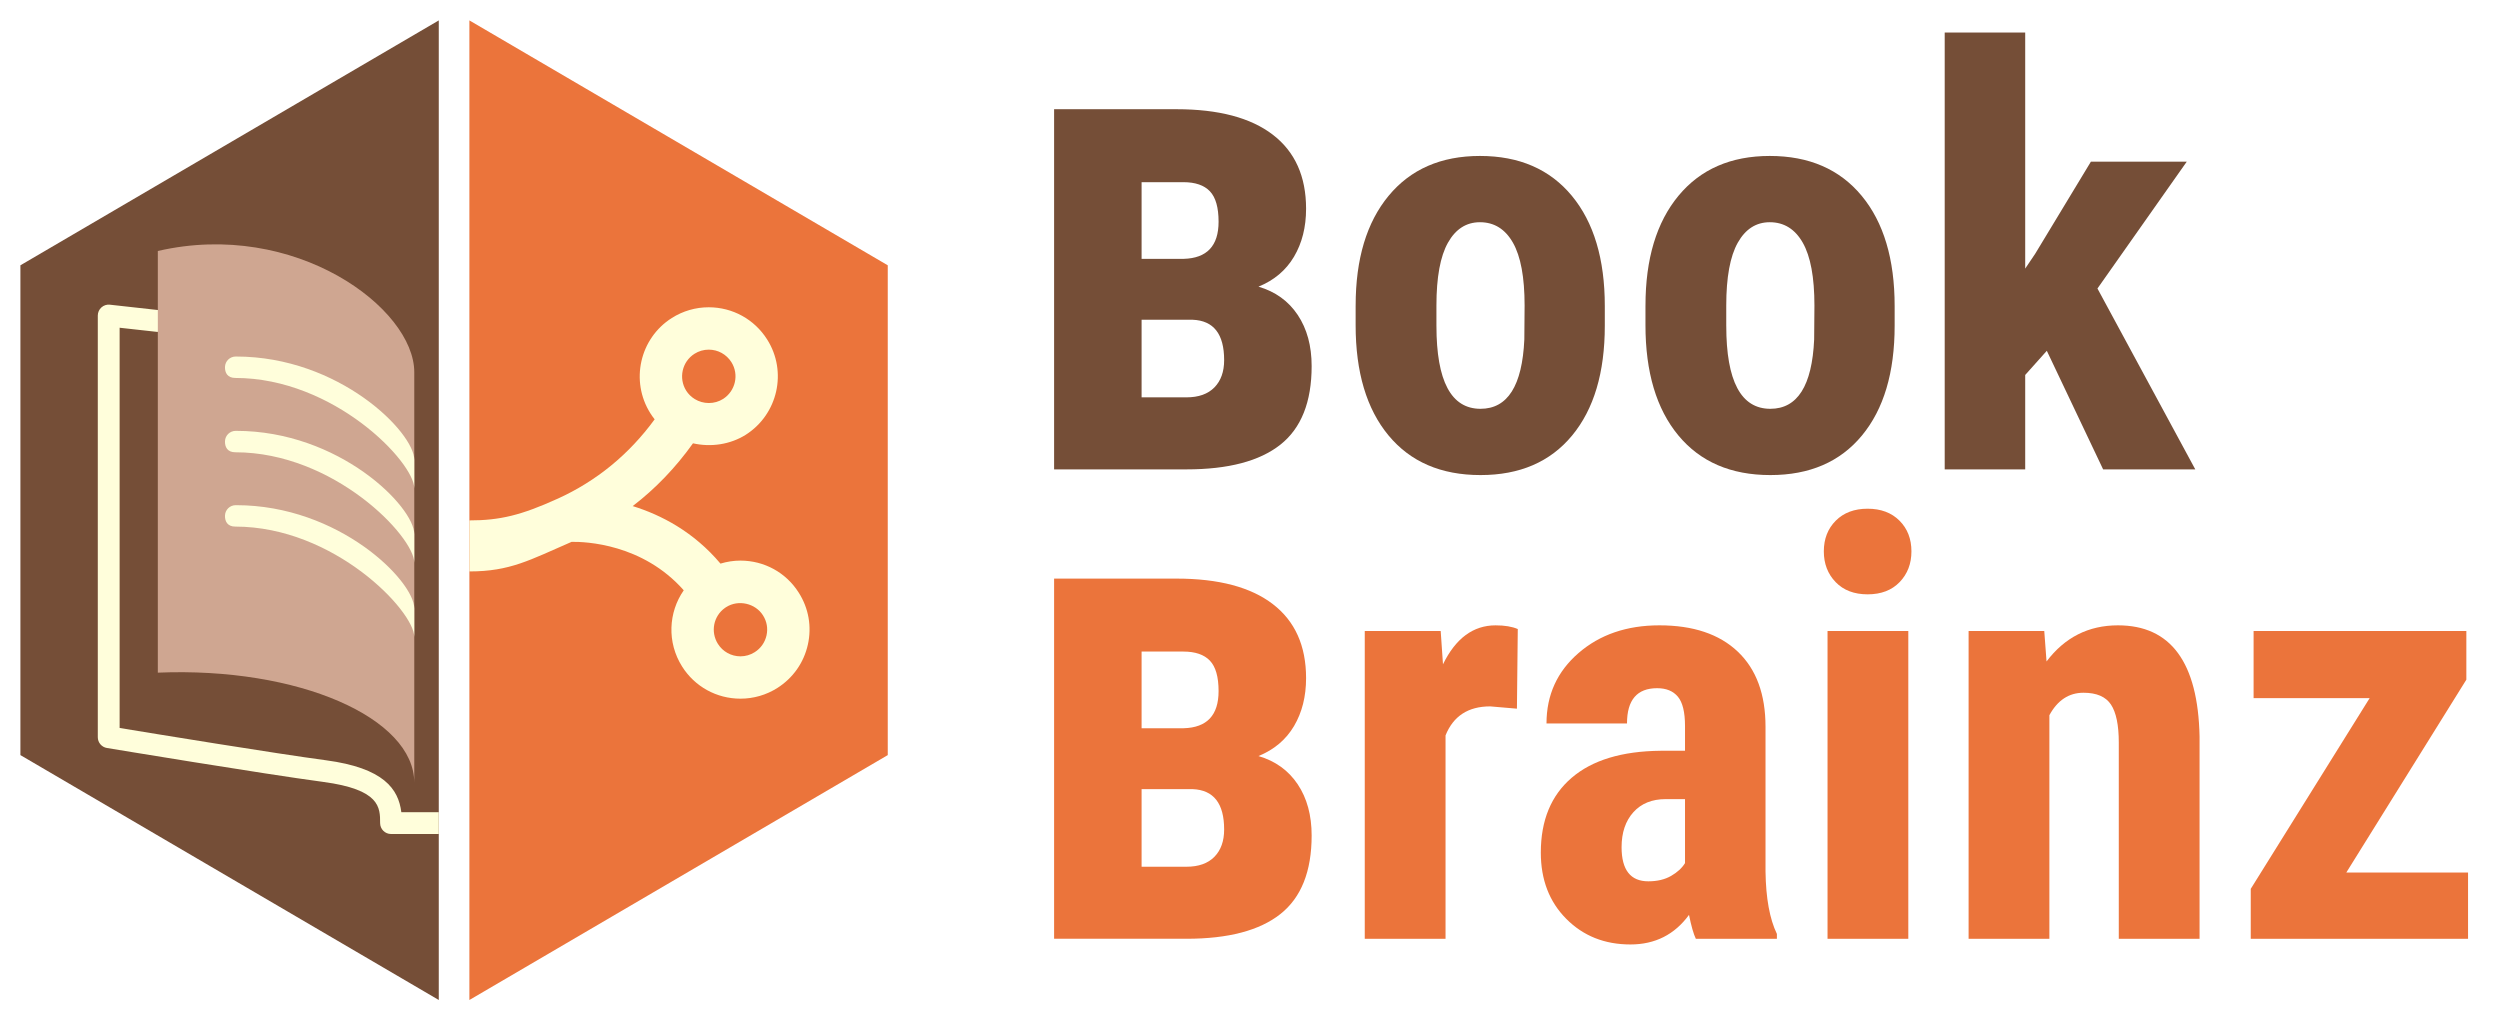
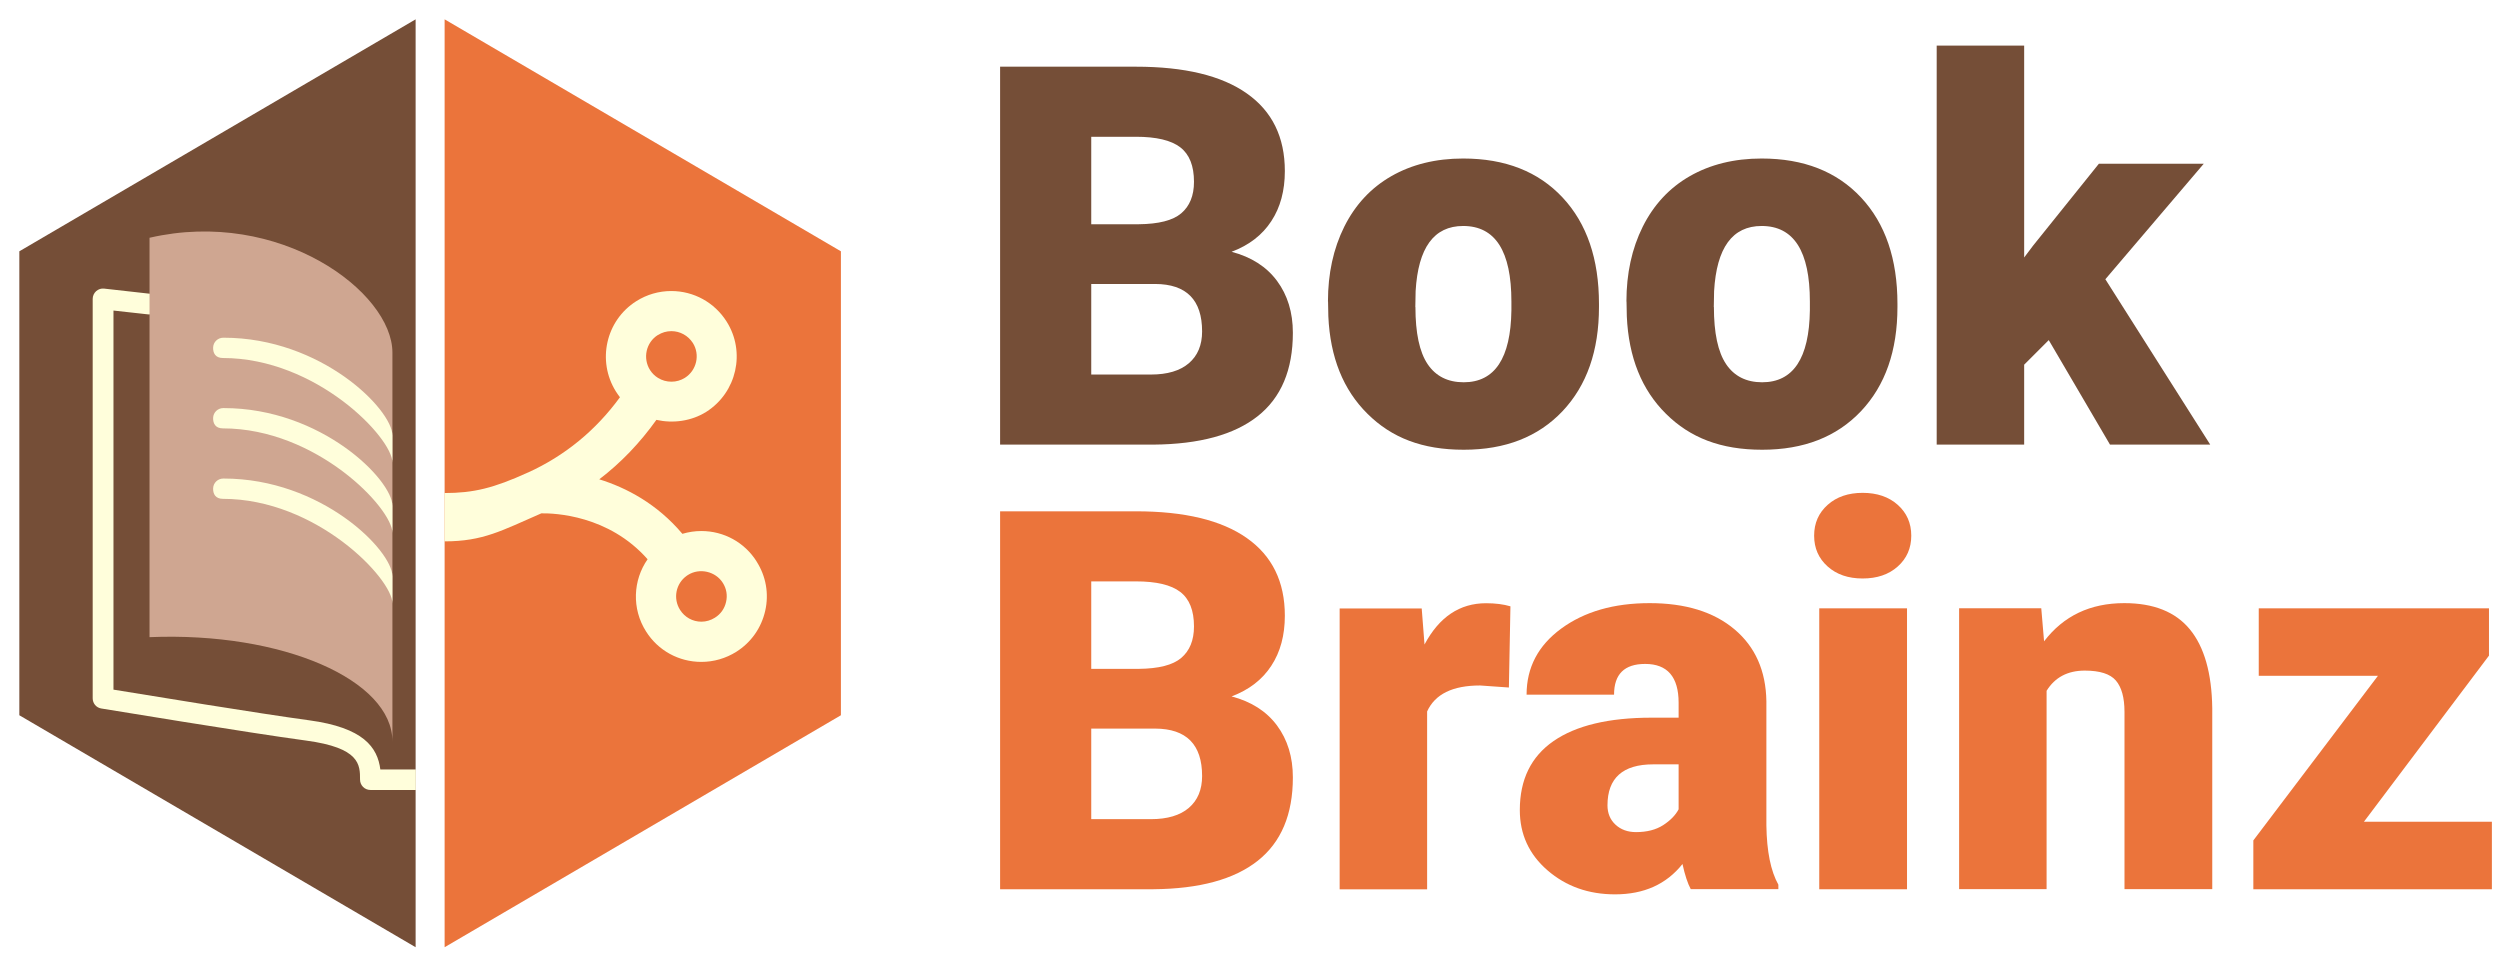
- <svg xmlns="http://www.w3.org/2000/svg" version="1.1" id="Layer_1" x="0px" y="0px" width="245px" height="100px" viewBox="0 0 245 100" enable-background="new 0 0 245 100" xml:space="preserve">
+ <svg xmlns="http://www.w3.org/2000/svg" id="a" viewBox="0 0 258.65 100">
+   <defs>
+     <style>.b{fill:#cfa691;}.c{fill:#fffedb;}.d{fill:#754e37;}.e{fill:#eb743b;}</style>
+   </defs>
  <g>
- </g>
-   <g>
+     <polygon class="e" points="46 2 46 98 87 74 87 26 46 2" />
+     <polygon class="d" points="43 2 2 26 2 74 43 98 43 2" />
+     <path class="c" d="M78.28,58.09c-1.24-1.97-3.38-3.15-5.72-3.15-.67,0-1.32,.1-1.96,.29-2.63-3.12-5.82-4.78-8.6-5.64,2.24-1.71,4.21-3.77,5.91-6.15,1.74,.39,3.63,.13,5.16-.83,3.16-2.01,4.1-6.2,2.1-9.35-1.25-1.97-3.39-3.15-5.72-3.15-1.28,0-2.53,.36-3.62,1.05-3.15,1.99-4.09,6.18-2.11,9.34,.13,.21,.27,.4,.42,.6-2.51,3.44-5.71,6.06-9.52,7.79h-.01c-3.53,1.61-5.62,2.12-8.62,2.12v5c4,0,5.93-1.12,10.02-2.9,1.37-.02,6.96,.18,10.99,4.75-1.51,2.16-1.66,5.11-.16,7.47,1.24,1.97,3.38,3.15,5.72,3.15,1.28,0,2.52-.36,3.61-1.04,1.54-.97,2.6-2.48,3-4.25,.4-1.76,.08-3.57-.89-5.09Zm-10.22-23.42c.42-.27,.9-.41,1.4-.41,.9,0,1.73,.46,2.22,1.22,.77,1.21,.4,2.84-.82,3.61-.41,.26-.9,.4-1.39,.4s-.97-.13-1.39-.39c-.34-.21-.62-.49-.83-.82-.77-1.22-.41-2.85,.81-3.62Zm7.06,27.6c-.15,.69-.56,1.27-1.16,1.64-.41,.26-.9,.41-1.39,.41-.91,0-1.73-.46-2.21-1.22-.75-1.18-.44-2.73,.69-3.53l.12-.08c1.21-.77,2.87-.37,3.61,.81,.38,.59,.5,1.29,.34,1.97Z" />
    <g>
-       <polygon fill="#EB743B" points="46,2 46,98 87,74 87,26   " />
-       <polygon fill="#754E37" points="43,2 2,26 2,74 43,98   " />
-       <path fill="#FFFEDB" d="M78.281,58.087c-1.239-1.97-3.38-3.148-5.718-3.148c-0.666,0-1.324,0.103-1.956,0.295    c-2.632-3.125-5.819-4.775-8.603-5.636c2.235-1.714,4.208-3.771,5.909-6.153c1.74,0.394,3.63,0.127,5.162-0.832    c3.158-2.006,4.103-6.197,2.104-9.348c-1.249-1.975-3.39-3.152-5.724-3.152c-1.283,0-2.533,0.363-3.616,1.05    c-3.146,1.991-4.093,6.181-2.105,9.336c0.13,0.207,0.271,0.404,0.422,0.596c-2.514,3.442-5.708,6.056-9.519,7.785l-0.014,0.004    C51.093,50.487,49,51,46,51v5c4,0,5.931-1.125,10.016-2.898c1.366-0.023,6.962,0.185,10.991,4.747    c-1.507,2.164-1.655,5.108-0.16,7.471c1.241,1.97,3.382,3.15,5.721,3.15c1.278,0,2.524-0.36,3.607-1.044    c1.538-0.975,2.599-2.482,2.995-4.252C79.566,61.413,79.248,59.606,78.281,58.087z M68.061,34.67    c0.423-0.266,0.901-0.405,1.396-0.405c0.903,0,1.731,0.456,2.219,1.224c0.771,1.214,0.403,2.836-0.818,3.61    c-0.41,0.261-0.896,0.398-1.387,0.398c-0.493,0-0.974-0.134-1.39-0.391c-0.343-0.213-0.625-0.489-0.832-0.817    C66.478,37.064,66.842,35.443,68.061,34.67z M75.119,62.27c-0.154,0.687-0.564,1.27-1.161,1.645    c-0.413,0.264-0.896,0.406-1.391,0.406c-0.906,0-1.731-0.457-2.21-1.218c-0.745-1.18-0.441-2.727,0.691-3.528l0.117-0.078    c1.208-0.766,2.866-0.367,3.608,0.808C75.151,60.896,75.271,61.591,75.119,62.27z" />
+       <path class="c" d="M43,81.73h-4.68c-.59,0-1.07-.48-1.07-1.07,0-1.54,0-3.29-5.58-4.04-5.82-.78-21.04-3.3-21.19-3.32-.52-.08-.89-.53-.89-1.05V30.92c0-.3,.13-.59,.36-.8,.23-.2,.53-.3,.83-.26l4.81,.54c.59,.07,1.01,.59,.95,1.18-.06,.59-.59,1.01-1.18,.95l-3.62-.4v39.22c3.36,.55,15.26,2.5,20.23,3.17,5.66,.76,7.09,2.81,7.38,5.09h3.67v2.14Z" />
+       <path class="b" d="M40.6,36.48c0-6.28-11.67-14.99-25.13-11.88v41.32c13.81-.57,25.13,4.45,25.13,10.79V36.48Z" />
      <g>
-         <g>
-           <g>
-             <g>
-               <path fill="#FFFEDB" d="M43,81.732h-4.68c-0.59,0-1.068-0.479-1.068-1.069c0-1.541,0-3.288-5.58-4.036        c-5.819-0.777-21.041-3.299-21.193-3.324c-0.517-0.085-0.895-0.532-0.895-1.055V30.923c0-0.304,0.13-0.594,0.356-0.798        c0.227-0.202,0.53-0.303,0.831-0.265l4.813,0.535c0.588,0.065,1.01,0.594,0.945,1.18c-0.064,0.587-0.593,1.013-1.181,0.945        l-3.625-0.402v39.223c3.358,0.554,15.262,2.503,20.232,3.167c5.658,0.758,7.091,2.81,7.375,5.086H43V81.732z" />
-             </g>
-             <path fill="#CFA691" d="M40.599,36.477c0-6.278-11.675-14.989-25.132-11.88V65.92c13.813-0.574,25.132,4.445,25.132,10.795       V36.477z" />
-             <g>
-               <path fill="#FFFEDB" d="M23.098,34.94c-0.563,0-1.027,0.444-1.049,1.009c-0.021,0.579,0.243,1.09,1.01,1.09        c9.678,0,17.54,8.258,17.54,10.824v-2.8c0-2.69-7.343-10.123-17.462-10.123C23.137,34.94,23.11,34.94,23.098,34.94z" />
-               <path fill="#FFFEDB" d="M23.098,42.224c-0.563,0-1.027,0.444-1.049,1.009c-0.021,0.579,0.243,1.09,1.01,1.09        c9.678,0,17.54,8.258,17.54,10.824v-2.8c0-2.69-7.343-10.123-17.462-10.123C23.137,42.224,23.11,42.224,23.098,42.224z" />
-               <path fill="#FFFEDB" d="M23.098,49.507c-0.563,0-1.027,0.444-1.049,1.009c-0.021,0.579,0.243,1.09,1.01,1.09        c9.678,0,17.54,8.258,17.54,10.824v-2.801c0-2.689-7.343-10.122-17.462-10.122C23.137,49.507,23.11,49.507,23.098,49.507z" />
-             </g>
-           </g>
-         </g>
+         <path class="c" d="M23.1,34.94c-.56,0-1.03,.44-1.05,1.01-.02,.58,.24,1.09,1.01,1.09,9.68,0,17.54,8.26,17.54,10.82v-2.8c0-2.69-7.34-10.12-17.46-10.12h-.04Z" />
+         <path class="c" d="M23.1,42.22c-.56,0-1.03,.44-1.05,1.01-.02,.58,.24,1.09,1.01,1.09,9.68,0,17.54,8.26,17.54,10.82v-2.8c0-2.69-7.34-10.12-17.46-10.12h-.04Z" />
+         <path class="c" d="M23.1,49.51c-.56,0-1.03,.44-1.05,1.01-.02,.58,.24,1.09,1.01,1.09,9.68,0,17.54,8.26,17.54,10.82v-2.8c0-2.69-7.34-10.12-17.46-10.12h-.04Z" />
      </g>
    </g>
-     <g>
-       <path fill="#754E37" d="M103.302,46V10.703H115.3c4.121,0,7.267,0.833,9.438,2.5c2.172,1.666,3.258,4.085,3.258,7.256    c0,1.798-0.395,3.363-1.182,4.696c-0.788,1.333-1.95,2.313-3.484,2.938c1.655,0.485,2.938,1.409,3.848,2.772    s1.363,3.035,1.363,5.015c0,3.515-1.021,6.08-3.061,7.695c-2.04,1.616-5.11,2.424-9.21,2.424H103.302z M111.876,25.367h4.121    c2.282-0.061,3.424-1.272,3.424-3.636c0-1.394-0.283-2.389-0.849-2.984s-1.435-0.894-2.605-0.894h-4.091V25.367z M111.876,31.336    v7.604h4.394c1.191,0,2.105-0.324,2.742-0.973c0.636-0.649,0.954-1.541,0.954-2.678c0-2.555-1.03-3.873-3.091-3.954H111.876z" />
-       <path fill="#754E37" d="M132.854,29.944c0-4.571,1.077-8.157,3.233-10.759c2.155-2.602,5.138-3.902,8.947-3.902    c3.847,0,6.848,1.301,9.004,3.902c2.155,2.602,3.233,6.206,3.233,10.814v1.924c0,4.59-1.069,8.177-3.206,10.759    c-2.137,2.584-5.129,3.875-8.976,3.875c-3.865,0-6.87-1.296-9.017-3.889c-2.146-2.592-3.22-6.192-3.22-10.801V29.944z     M140.771,31.93c0,5.423,1.44,8.133,4.32,8.133c2.657,0,4.088-2.262,4.293-6.786l0.027-3.338c0-2.767-0.381-4.818-1.143-6.155    s-1.84-2.006-3.233-2.006c-1.338,0-2.383,0.669-3.136,2.006c-0.752,1.337-1.129,3.389-1.129,6.155V31.93z" />
-       <path fill="#754E37" d="M161.258,29.944c0-4.571,1.077-8.157,3.233-10.759c2.155-2.602,5.138-3.902,8.947-3.902    c3.847,0,6.848,1.301,9.004,3.902c2.155,2.602,3.233,6.206,3.233,10.814v1.924c0,4.59-1.069,8.177-3.206,10.759    c-2.137,2.584-5.129,3.875-8.976,3.875c-3.865,0-6.87-1.296-9.017-3.889c-2.146-2.592-3.22-6.192-3.22-10.801V29.944z     M169.174,31.93c0,5.423,1.44,8.133,4.32,8.133c2.657,0,4.088-2.262,4.293-6.786l0.027-3.338c0-2.767-0.381-4.818-1.143-6.155    s-1.84-2.006-3.233-2.006c-1.338,0-2.383,0.669-3.136,2.006c-0.752,1.337-1.129,3.389-1.129,6.155V31.93z" />
-       <path fill="#754E37" d="M200.588,34.377l-2.118,2.369V46h-7.889V3.186h7.889v23.136l0.976-1.45l5.463-9.03h9.394l-8.753,12.432    L215.138,46h-9.031L200.588,34.377z" />
-       <path fill="#EB743B" d="M103.302,92V56.703H115.3c4.121,0,7.267,0.833,9.438,2.5c2.172,1.666,3.258,4.085,3.258,7.256    c0,1.798-0.395,3.363-1.182,4.696c-0.788,1.333-1.95,2.313-3.484,2.938c1.655,0.485,2.938,1.409,3.848,2.772    s1.363,3.035,1.363,5.015c0,3.515-1.021,6.08-3.061,7.695c-2.04,1.616-5.11,2.424-9.21,2.424H103.302z M111.876,71.367h4.121    c2.282-0.061,3.424-1.272,3.424-3.636c0-1.394-0.283-2.389-0.849-2.984s-1.435-0.894-2.605-0.894h-4.091V71.367z M111.876,77.336    v7.604h4.394c1.191,0,2.105-0.324,2.742-0.973c0.636-0.649,0.954-1.541,0.954-2.678c0-2.555-1.03-3.873-3.091-3.954H111.876z" />
-       <path fill="#EB743B" d="M148.659,69.45l-2.62-0.224c-2.156,0-3.614,0.948-4.376,2.844V92h-7.917V61.841h7.442l0.224,3.261    c1.244-2.546,2.964-3.818,5.156-3.818c0.892,0,1.617,0.121,2.174,0.362L148.659,69.45z" />
-       <path fill="#EB743B" d="M166.191,92c-0.223-0.464-0.446-1.245-0.669-2.342c-1.412,1.934-3.326,2.899-5.742,2.899    c-2.527,0-4.623-0.836-6.285-2.509c-1.664-1.673-2.495-3.837-2.495-6.494c0-3.159,1.008-5.604,3.024-7.331    c2.016-1.729,4.92-2.61,8.711-2.648h2.396V71.15c0-1.356-0.232-2.313-0.696-2.871c-0.465-0.558-1.144-0.836-2.035-0.836    c-1.97,0-2.954,1.152-2.954,3.456h-7.889c0-2.787,1.045-5.087,3.136-6.898c2.091-1.813,4.733-2.718,7.93-2.718    c3.308,0,5.868,0.859,7.68,2.578s2.718,4.177,2.718,7.373v14.188c0.037,2.602,0.408,4.637,1.115,6.104V92H166.191z     M161.536,86.369c0.873,0,1.617-0.176,2.23-0.529c0.613-0.353,1.068-0.771,1.365-1.254v-6.272h-1.896    c-1.338,0-2.393,0.428-3.163,1.282c-0.771,0.855-1.157,1.998-1.157,3.429C158.916,85.255,159.789,86.369,161.536,86.369z" />
-       <path fill="#EB743B" d="M178.735,54.036c0-1.227,0.391-2.23,1.171-3.011s1.82-1.171,3.122-1.171c1.3,0,2.341,0.391,3.121,1.171    c0.781,0.78,1.171,1.784,1.171,3.011c0,1.208-0.386,2.211-1.156,3.01c-0.771,0.8-1.817,1.199-3.136,1.199    c-1.32,0-2.365-0.399-3.137-1.199C179.121,56.247,178.735,55.244,178.735,54.036z M187.014,92h-7.916V61.841h7.916V92z" />
-       <path fill="#EB743B" d="M200.338,61.841l0.223,2.982c1.784-2.36,4.115-3.54,6.996-3.54c5.185,0,7.851,3.633,8,10.898V92h-7.916    V72.767c0-1.709-0.256-2.949-0.767-3.721c-0.512-0.771-1.408-1.157-2.69-1.157c-1.431,0-2.546,0.734-3.345,2.202V92h-7.916V61.841    H200.338z" />
-       <path fill="#EB743B" d="M229.939,85.506h11.93V92h-21.296v-4.892l11.651-18.689h-11.372v-6.578h20.85v4.766L229.939,85.506z" />
-     </g>
+   </g>
+   <g>
+     <path class="d" d="M103.47,46V6.9h14.05c5.03,0,8.86,.92,11.48,2.77,2.62,1.84,3.93,4.52,3.93,8.03,0,2.02-.46,3.75-1.4,5.18-.93,1.43-2.3,2.49-4.11,3.17,2.04,.54,3.61,1.54,4.7,3.01,1.09,1.47,1.64,3.26,1.64,5.37,0,3.83-1.21,6.71-3.64,8.63-2.43,1.92-6.02,2.9-10.78,2.94h-15.87Zm9.43-22.8h4.91c2.06-.02,3.53-.39,4.4-1.13s1.32-1.82,1.32-3.26c0-1.65-.47-2.84-1.42-3.57-.95-.73-2.48-1.09-4.59-1.09h-4.62v9.05Zm0,6.18v9.37h6.18c1.7,0,3.01-.39,3.92-1.17,.91-.78,1.37-1.88,1.37-3.29,0-3.26-1.62-4.9-4.86-4.91h-6.61Z" />
+     <path class="d" d="M137.39,31.2c0-2.9,.56-5.48,1.69-7.75,1.13-2.26,2.75-4.01,4.86-5.22s4.59-1.83,7.44-1.83c4.35,0,7.78,1.35,10.29,4.04s3.76,6.36,3.76,11v.32c0,4.53-1.26,8.12-3.77,10.78-2.52,2.66-5.92,3.99-10.22,3.99s-7.46-1.24-9.96-3.72c-2.51-2.48-3.86-5.84-4.05-10.08l-.03-1.53Zm9.05,.56c0,2.69,.42,4.66,1.26,5.91s2.09,1.88,3.73,1.88c3.22,0,4.87-2.48,4.94-7.44v-.91c0-5.21-1.66-7.82-4.99-7.82-3.03,0-4.66,2.25-4.92,6.74l-.03,1.64Z" />
+     <path class="d" d="M168.27,31.2c0-2.9,.56-5.48,1.69-7.75,1.13-2.26,2.75-4.01,4.86-5.22s4.59-1.83,7.44-1.83c4.35,0,7.78,1.35,10.29,4.04s3.76,6.36,3.76,11v.32c0,4.53-1.26,8.12-3.77,10.78-2.52,2.66-5.92,3.99-10.22,3.99s-7.46-1.24-9.96-3.72c-2.51-2.48-3.86-5.84-4.05-10.08l-.03-1.53Zm9.05,.56c0,2.69,.42,4.66,1.26,5.91s2.09,1.88,3.73,1.88c3.22,0,4.87-2.48,4.94-7.44v-.91c0-5.21-1.66-7.82-4.99-7.82-3.03,0-4.66,2.25-4.92,6.74l-.03,1.64Z" />
+     <path class="d" d="M211.97,35.18l-2.55,2.55v8.27h-9.05V4.72h9.05V26.64l.91-1.21,6.82-8.49h10.85l-10.18,11.95,10.85,17.11h-10.37l-6.34-10.82Z" />
+     <path class="e" d="M103.47,92V52.9h14.05c5.03,0,8.86,.92,11.48,2.77,2.62,1.84,3.93,4.52,3.93,8.03,0,2.02-.46,3.75-1.4,5.18-.93,1.43-2.3,2.49-4.11,3.17,2.04,.54,3.61,1.54,4.7,3.01,1.09,1.47,1.64,3.26,1.64,5.37,0,3.83-1.21,6.71-3.64,8.63-2.43,1.92-6.02,2.9-10.78,2.94h-15.87Zm9.43-22.8h4.91c2.06-.02,3.53-.39,4.4-1.13s1.32-1.82,1.32-3.26c0-1.65-.47-2.84-1.42-3.57-.95-.73-2.48-1.09-4.59-1.09h-4.62v9.05Zm0,6.18v9.37h6.18c1.7,0,3.01-.39,3.92-1.17,.91-.78,1.37-1.88,1.37-3.29,0-3.26-1.62-4.9-4.86-4.91h-6.61Z" />
+     <path class="e" d="M156.11,71.13l-2.98-.21c-2.85,0-4.67,.9-5.48,2.69v18.4h-9.05v-29.06h8.49l.29,3.73c1.52-2.85,3.64-4.27,6.37-4.27,.97,0,1.81,.11,2.52,.32l-.16,8.41Z" />
+     <path class="e" d="M174.93,92c-.32-.59-.61-1.46-.86-2.61-1.67,2.1-3.99,3.14-6.98,3.14-2.74,0-5.07-.83-6.98-2.48-1.92-1.66-2.87-3.74-2.87-6.24,0-3.15,1.16-5.53,3.49-7.14,2.33-1.61,5.71-2.42,10.15-2.42h2.79v-1.54c0-2.68-1.16-4.02-3.46-4.02-2.15,0-3.22,1.06-3.22,3.18h-9.05c0-2.81,1.2-5.09,3.59-6.84,2.39-1.75,5.44-2.63,9.14-2.63s6.63,.9,8.78,2.71c2.15,1.81,3.25,4.29,3.3,7.44v12.86c.04,2.67,.45,4.71,1.24,6.12v.46h-9.05Zm-5.67-5.91c1.13,0,2.06-.24,2.81-.72,.74-.48,1.28-1.03,1.6-1.64v-4.65h-2.63c-3.15,0-4.73,1.42-4.73,4.24,0,.82,.28,1.49,.83,2,.55,.51,1.26,.77,2.12,.77Z" />
+     <path class="e" d="M187.69,55.42c0-1.3,.47-2.36,1.4-3.19,.93-.83,2.14-1.24,3.62-1.24s2.7,.41,3.63,1.24c.93,.83,1.4,1.89,1.4,3.19s-.47,2.36-1.4,3.19-2.14,1.24-3.63,1.24-2.69-.41-3.62-1.24-1.4-1.89-1.4-3.19Zm9.61,36.58h-9.08v-29.06h9.08v29.06Z" />
+     <path class="e" d="M211.19,62.94l.29,3.41c2.01-2.63,4.77-3.95,8.3-3.95,3.03,0,5.29,.9,6.78,2.71,1.49,1.81,2.27,4.53,2.32,8.16v18.72h-9.08v-18.34c0-1.47-.3-2.55-.89-3.24s-1.67-1.03-3.22-1.03c-1.77,0-3.09,.7-3.95,2.09v20.52h-9.05v-29.06h8.49Z" />
+     <path class="e" d="M244.57,85.02h13.24v6.98h-24.68v-5.05l12.89-17.03h-12.33v-6.98h23.82v4.89l-12.94,17.19Z" />
  </g>
</svg>
